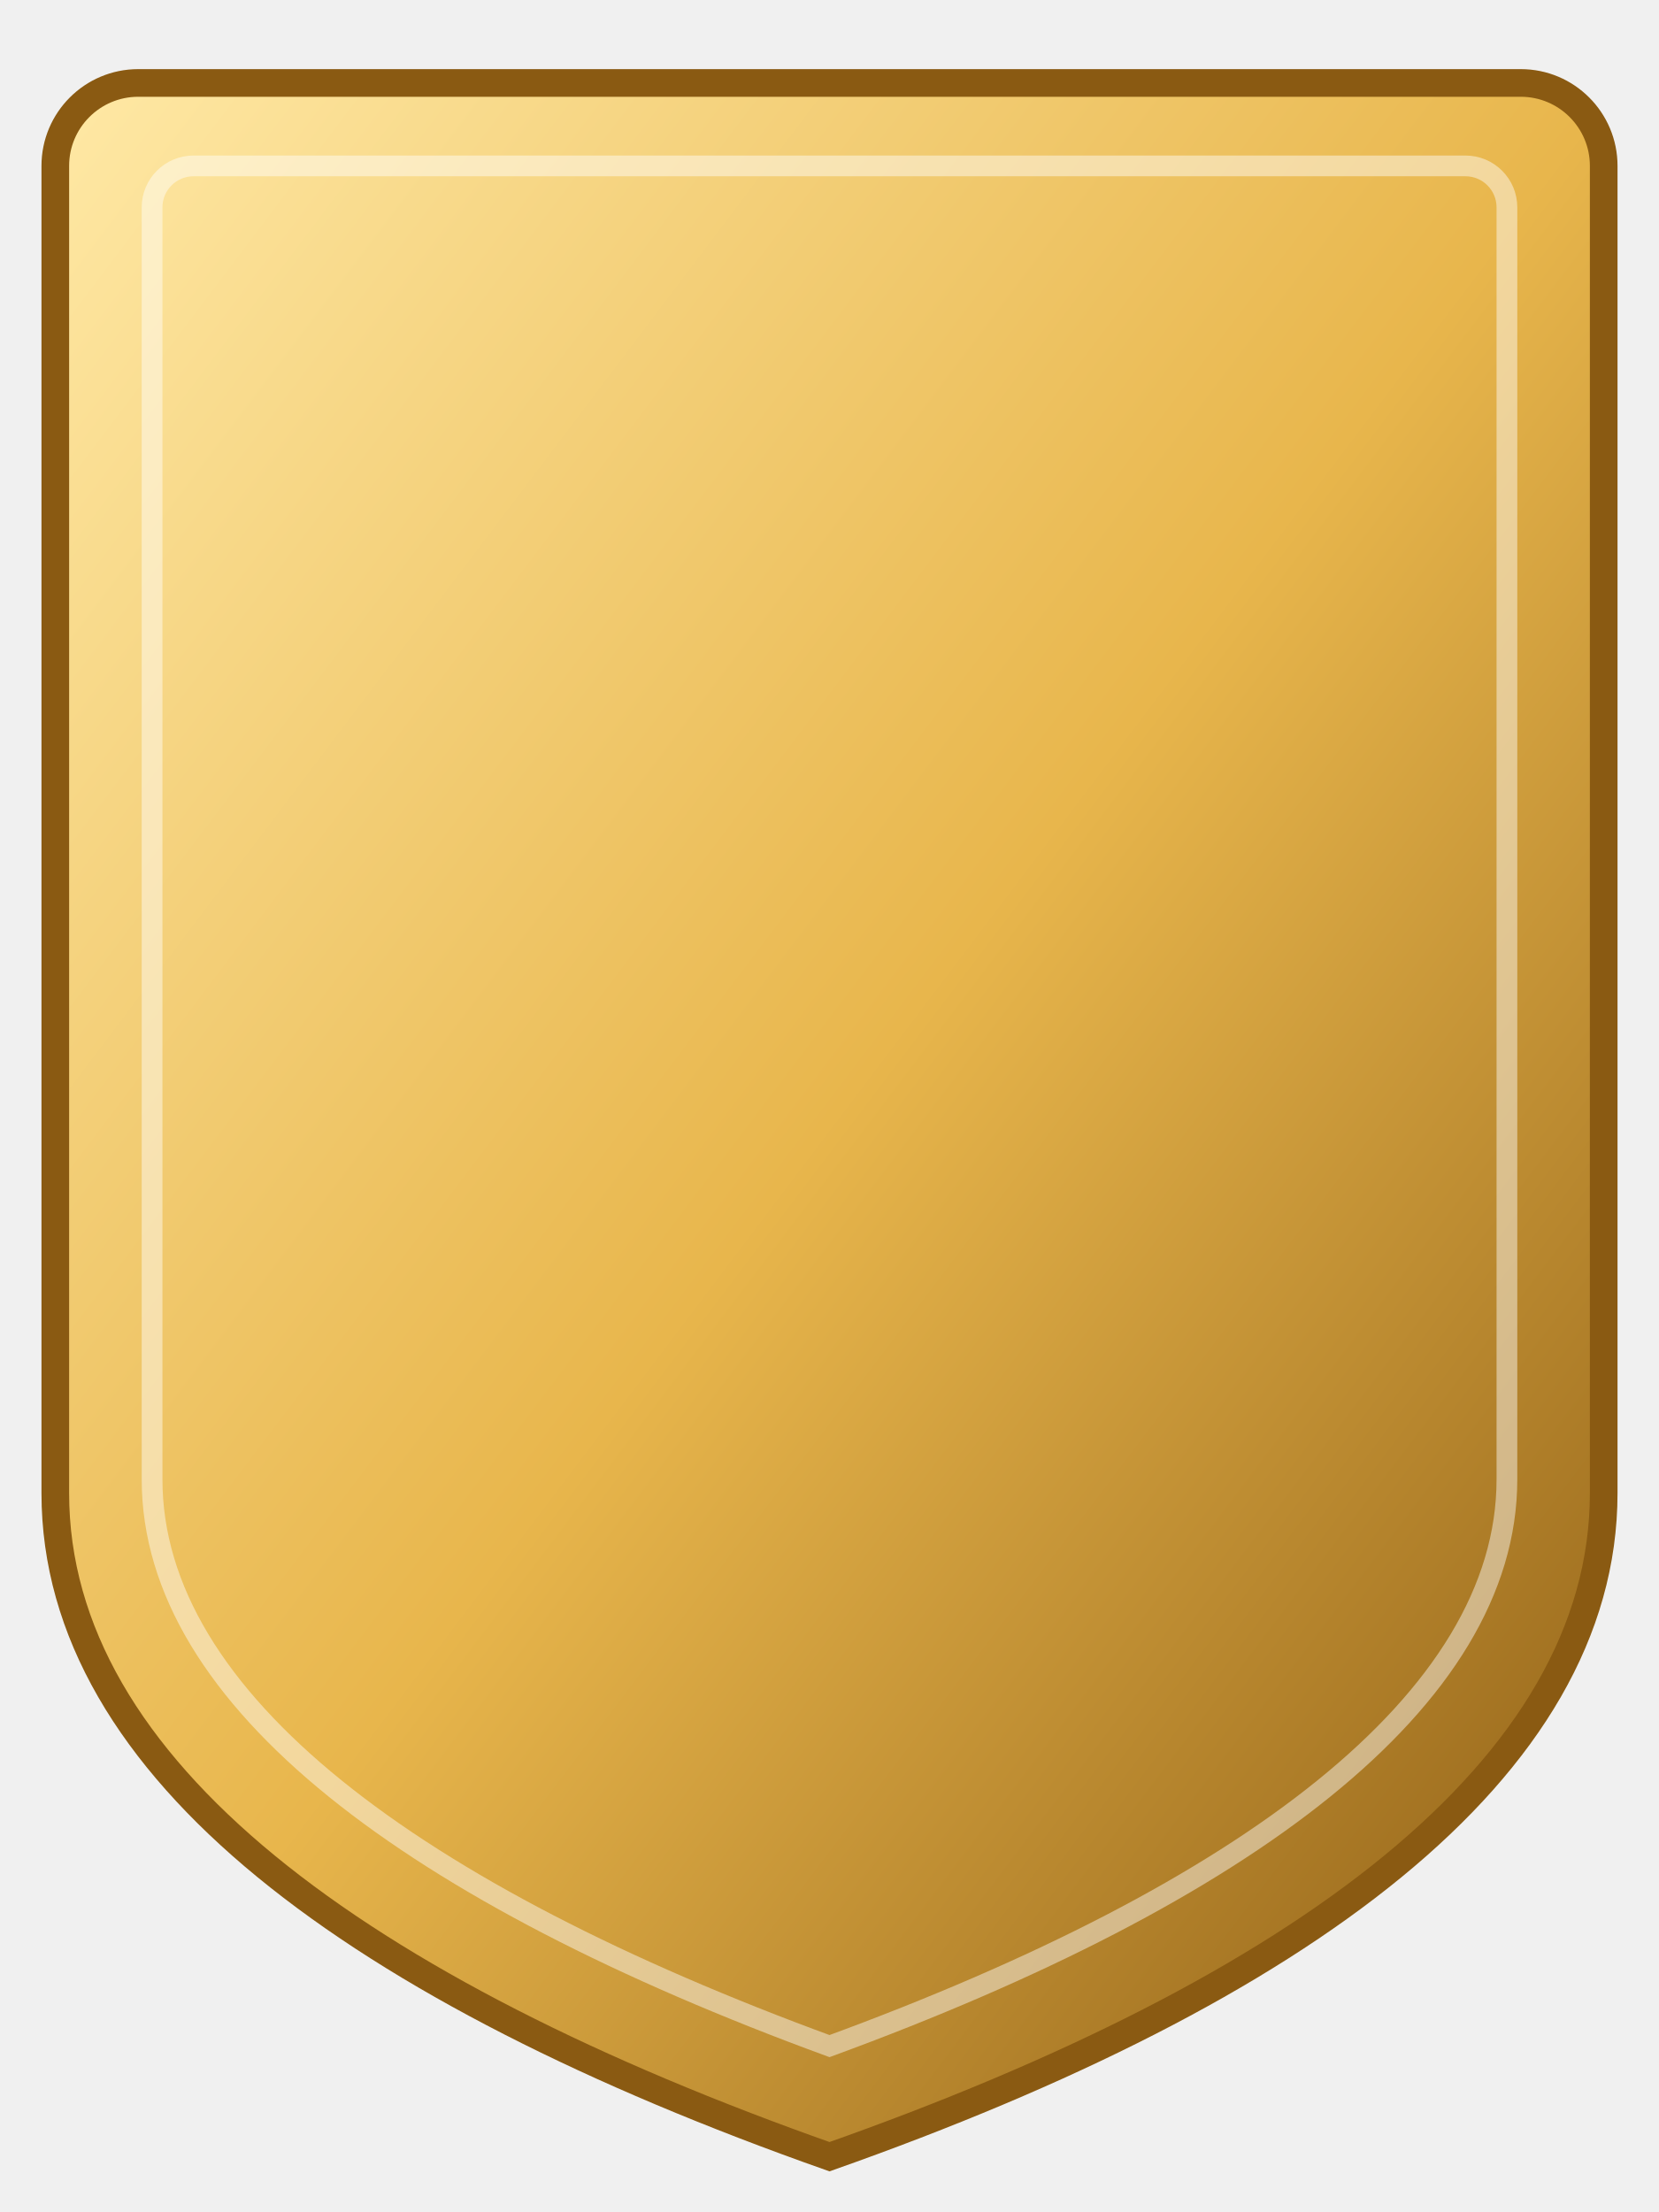
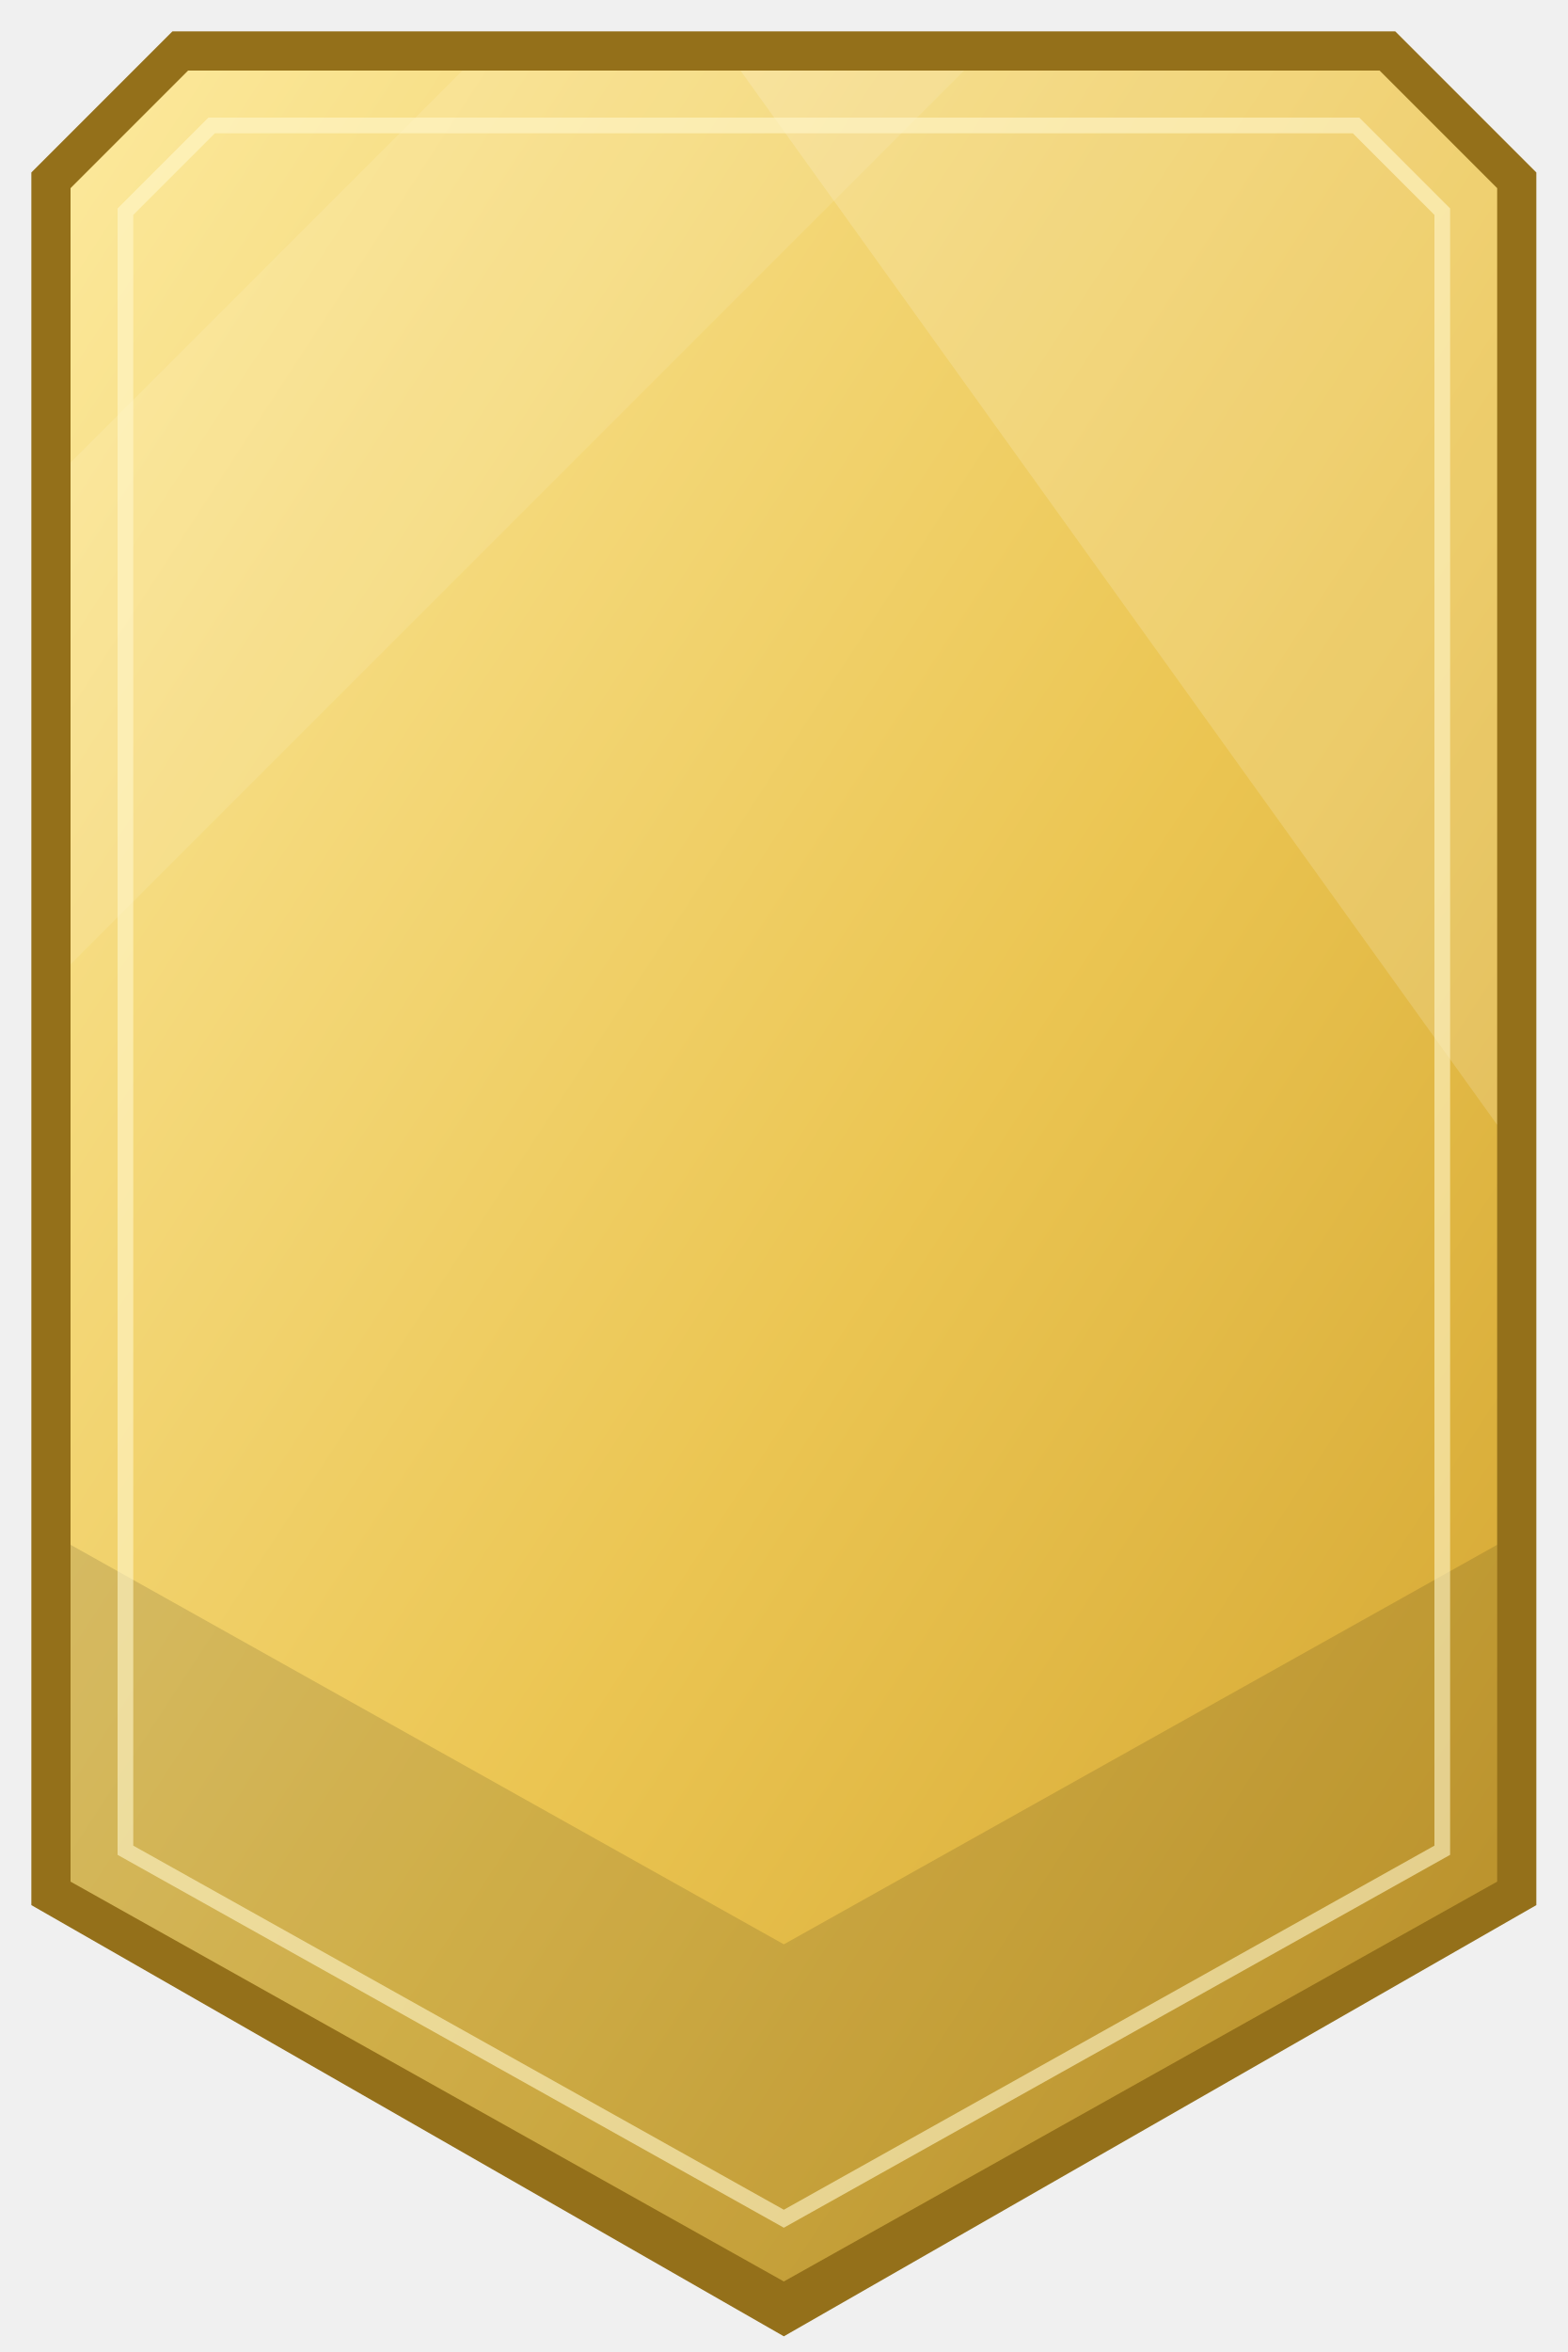
- <svg xmlns="http://www.w3.org/2000/svg" viewBox="0 0 120 160">
+ <svg xmlns="http://www.w3.org/2000/svg" viewBox="0 0 100 150" preserveAspectRatio="none">
  <defs>
    <linearGradient id="co" x1="0" y1="0" x2="1" y2="1">
-       <stop offset="0" stop-color="#FFE9A6" />
-       <stop offset=".5" stop-color="#E8B64C" />
-       <stop offset="1" stop-color="#8A5A12" />
+       <stop offset="0" stop-color="#FCE99C" />
+       <stop offset=".55" stop-color="#EBC552" />
+       <stop offset="1" stop-color="#CFA02C" />
    </linearGradient>
+     <clipPath id="ko">
+       <path d="M12 4.500h76l7.500 7.500v108L50 145.500 4.500 120V12z" />
+     </clipPath>
  </defs>
-   <path d="M10 6h100a6 6 0 0 1 6 6v96c0 20-22 36-56 48C26 144 4 128 4 108V12a6 6 0 0 1 6-6z" fill="url(#co)" stroke="#8A5A12" stroke-width="2" />
-   <path d="M14 12h92a3 3 0 0 1 3 3v92c0 16-19 30-49 41-30-11-49-25-49-41V15a3 3 0 0 1 3-3z" fill="none" stroke="#fff" stroke-opacity=".45" stroke-width="1.5" />
+   <path d="M11 2h78l9 9v110.500L50 149 2 121.500V11z" fill="#94701A" />
+   <path d="M12 4.500h76l7.500 7.500v108L50 145.500 4.500 120V12z" fill="url(#co)" />
+   <g clip-path="url(#ko)">
+     <path d="M44 0h56v78z" fill="#fff" fill-opacity=".16" />
+     <path d="M0 66 66 0H34L0 34z" fill="#fff" fill-opacity=".1" />
+     <path d="M0 96l50 28 50-28v54H0z" fill="#000" fill-opacity=".12" />
+   </g>
+   <path d="M13.500 8h73l5.500 5.500v104.500L50 141.500 8 118V13.500z" fill="none" stroke="#FFF7CC" stroke-opacity=".6" stroke-width="1" />
</svg>
